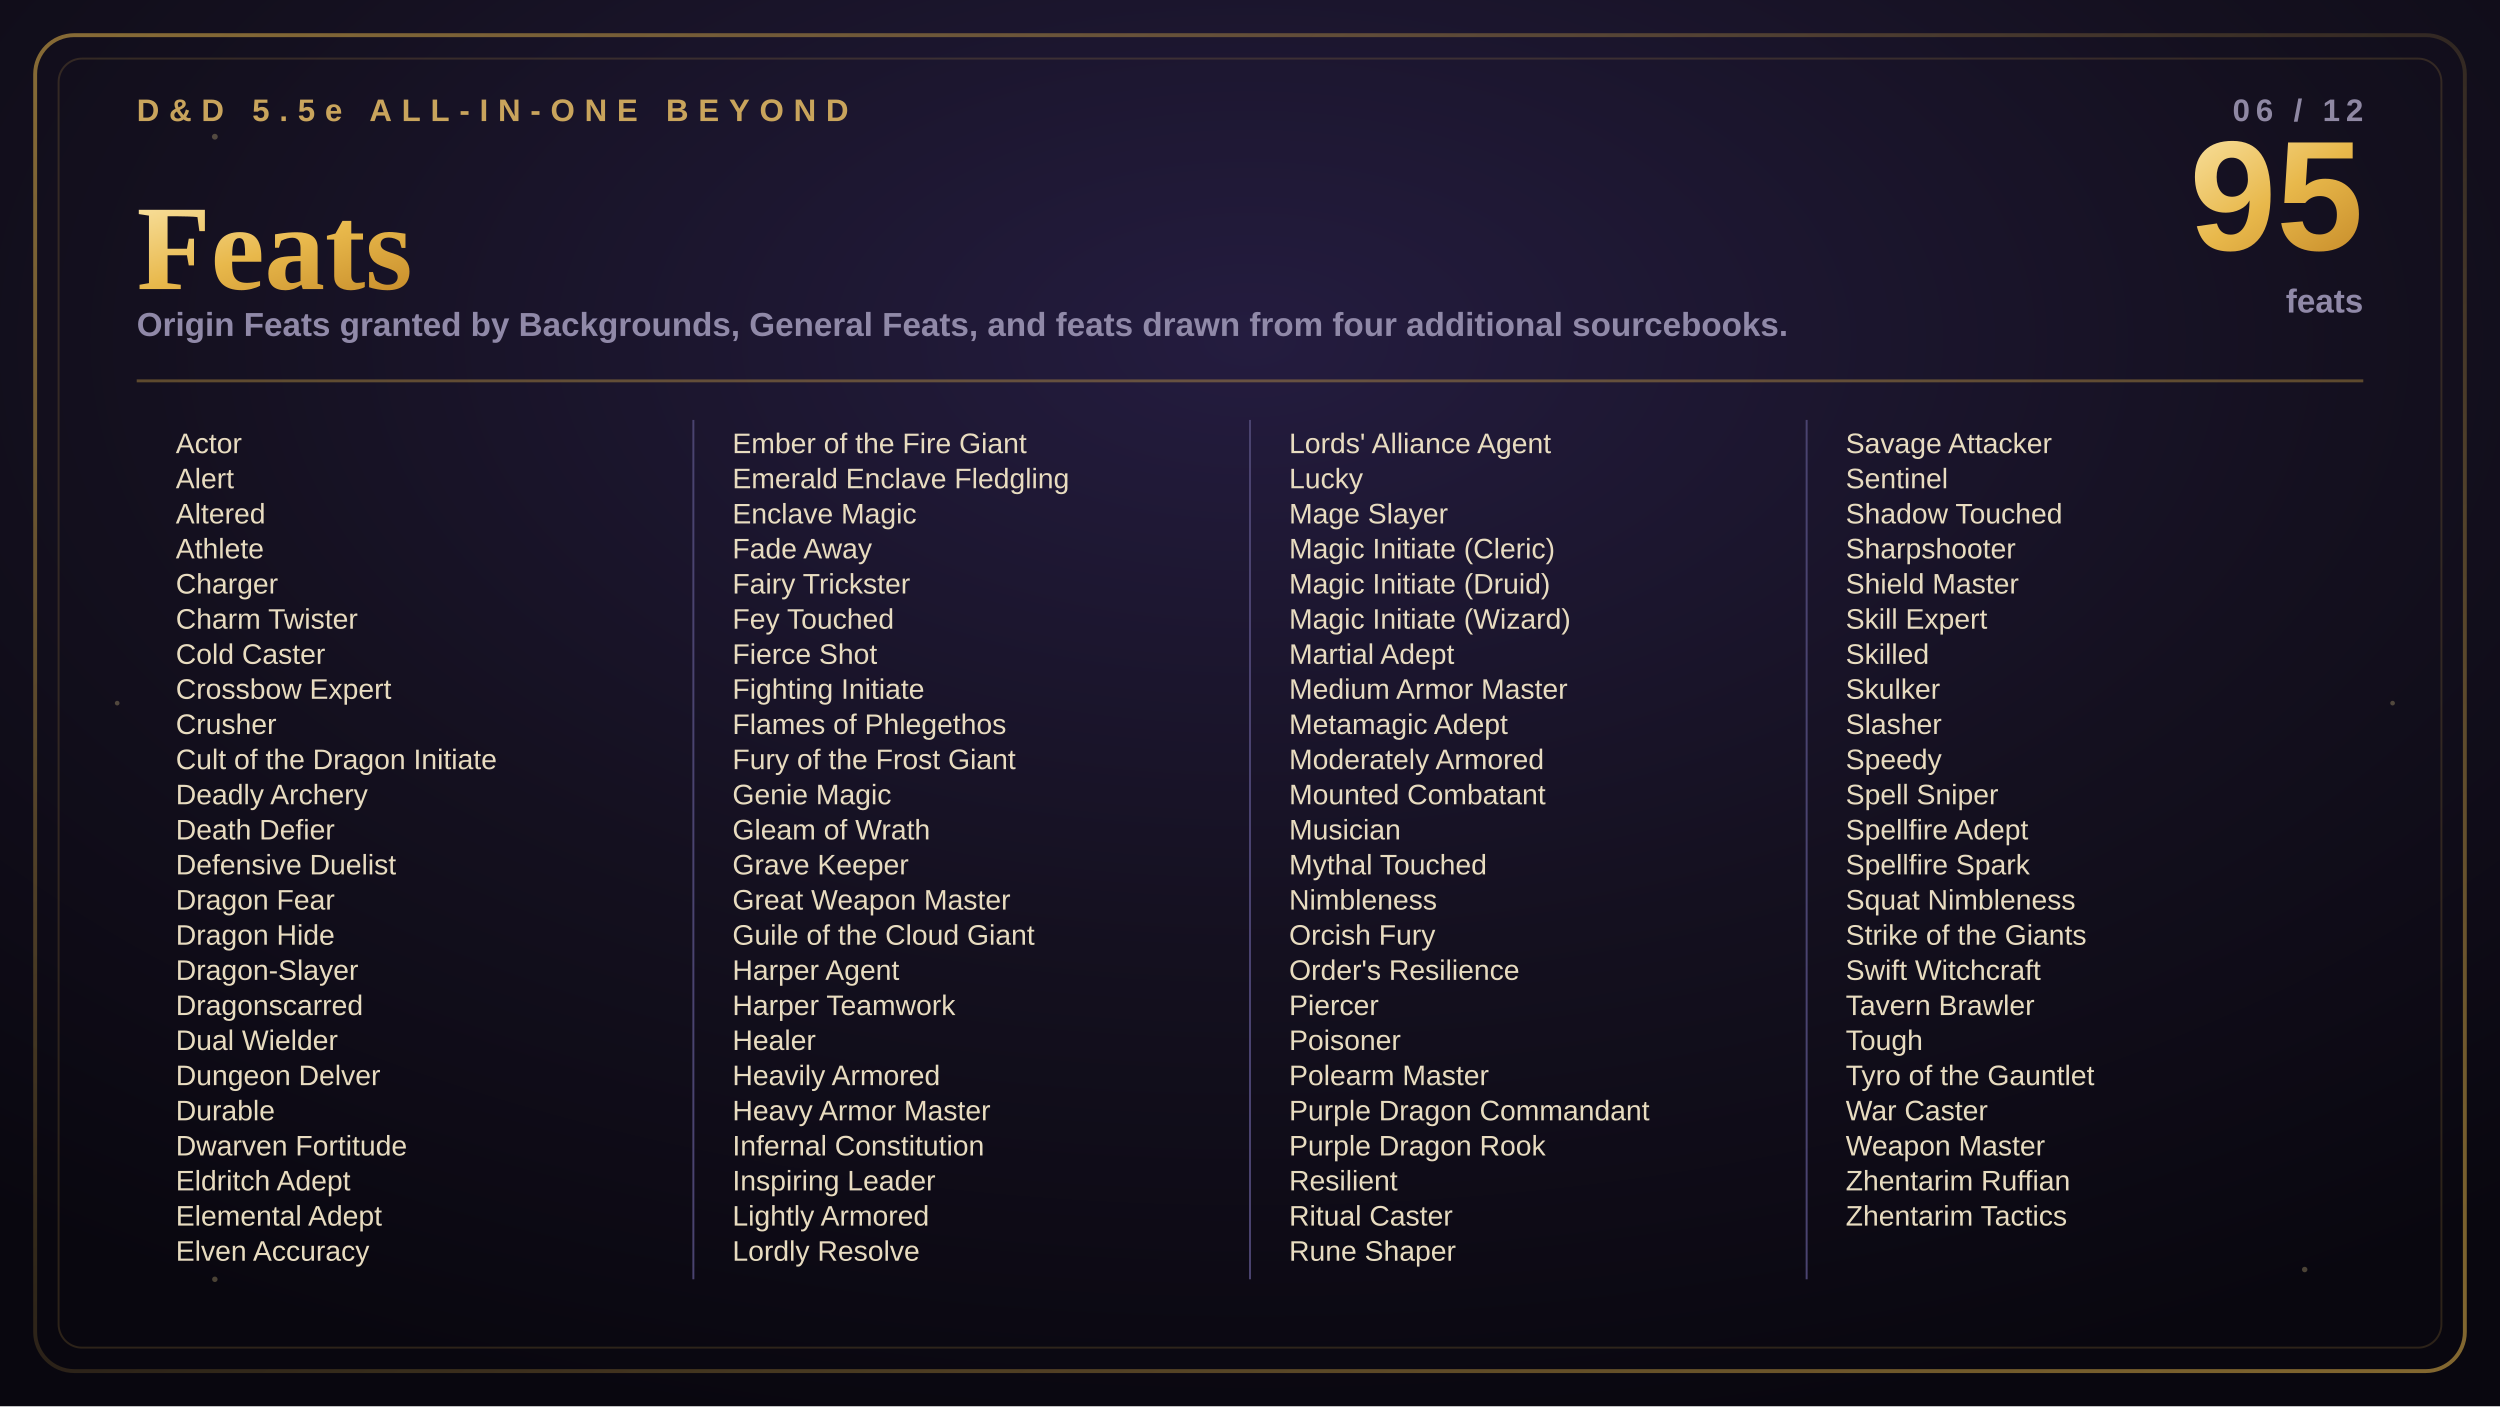
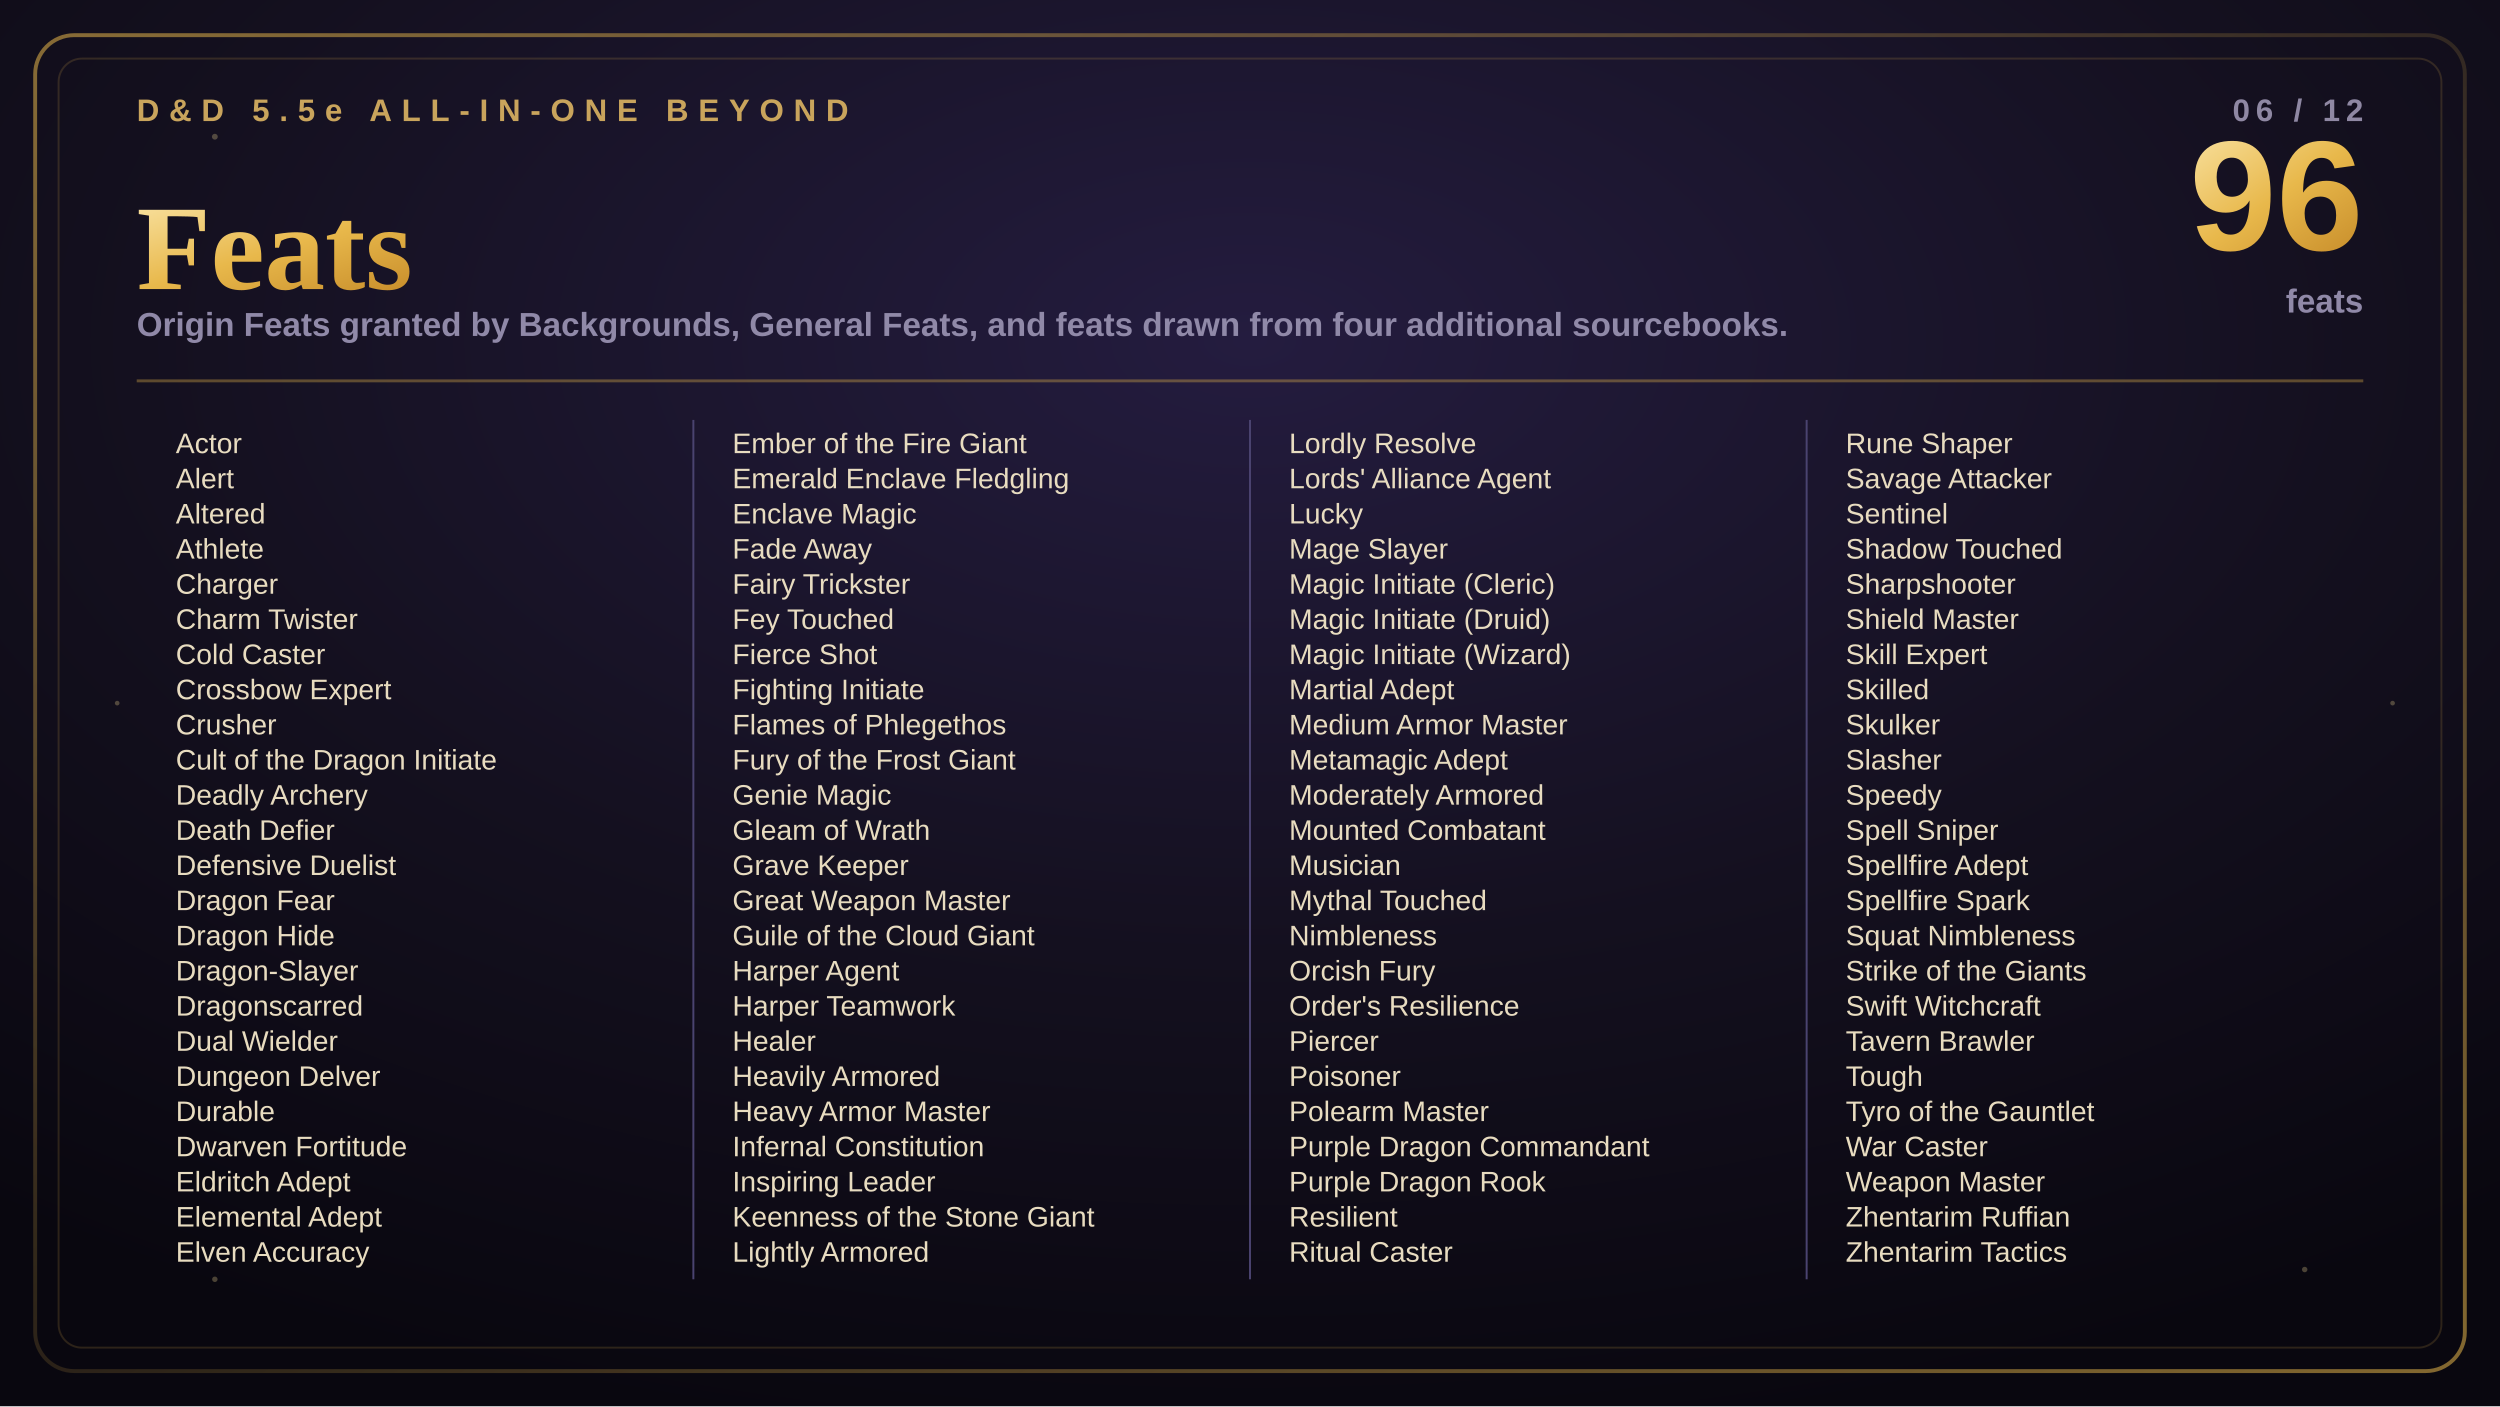
<svg xmlns="http://www.w3.org/2000/svg" width="1280" height="720" viewBox="0 0 1280 720">
  <defs>
    <radialGradient id="bgGlow" cx="50%" cy="24%" r="80%">
      <stop offset="0%" stop-color="#241c3f" />
      <stop offset="55%" stop-color="#14101f" />
      <stop offset="100%" stop-color="#09070f" />
    </radialGradient>
    <linearGradient id="goldGrad" x1="0%" y1="0%" x2="100%" y2="100%">
      <stop offset="0%" stop-color="#f7dd97" />
      <stop offset="50%" stop-color="#e8b84b" />
      <stop offset="100%" stop-color="#c98f2c" />
    </linearGradient>
    <linearGradient id="borderGrad" x1="0%" y1="0%" x2="100%" y2="100%">
      <stop offset="0%" stop-color="#e8b84b" stop-opacity="0.55" />
      <stop offset="50%" stop-color="#e8b84b" stop-opacity="0.15" />
      <stop offset="100%" stop-color="#e8b84b" stop-opacity="0.55" />
    </linearGradient>
  </defs>
  <rect x="0" y="0" width="1280" height="720" fill="url(#bgGlow)" />
  <g fill="#f7dd97" opacity="0.28">
    <circle cx="110" cy="70" r="1.5" />
    <circle cx="1180" cy="80" r="1.5" />
    <circle cx="60" cy="360" r="1.2" />
    <circle cx="1225" cy="360" r="1.2" />
    <circle cx="110" cy="655" r="1.4" />
    <circle cx="1180" cy="650" r="1.4" />
  </g>
  <rect x="18" y="18" width="1244" height="684" rx="20" fill="none" stroke="url(#borderGrad)" stroke-width="2" />
  <rect x="30" y="30" width="1220" height="660" rx="12" fill="none" stroke="#e8b84b" stroke-opacity="0.16" stroke-width="1" />
  <text x="70" y="62" font-family="Arial, Helvetica, sans-serif" font-size="16" font-weight="700" letter-spacing="5" fill="#c9a45c">D&amp;D 5.5e ALL-IN-ONE BEYOND</text>
  <text x="1210" y="62" text-anchor="end" font-family="Arial, Helvetica, sans-serif" font-size="16" font-weight="700" letter-spacing="3" fill="#8f88a3">06 / 12</text>
  <text x="70" y="148" font-family="Georgia, 'Times New Roman', serif" font-size="62" font-weight="700" fill="url(#goldGrad)">Feats</text>
-   <text x="1210" y="128" text-anchor="end" font-family="Arial, Helvetica, sans-serif" font-size="80" font-weight="800" fill="url(#goldGrad)">95</text>
+   <text x="1210" y="128" text-anchor="end" font-family="Arial, Helvetica, sans-serif" font-size="80" font-weight="800" fill="url(#goldGrad)">96</text>
  <text x="1210" y="160" text-anchor="end" font-family="Arial, Helvetica, sans-serif" font-size="17" font-weight="600" fill="#9089a8">feats</text>
  <text x="70" y="172" font-family="Arial, Helvetica, sans-serif" font-size="17" font-weight="600" fill="#9089a8">Origin Feats granted by Backgrounds, General Feats, and feats drawn from four additional sourcebooks.</text>
  <line x1="70" y1="195" x2="1210" y2="195" stroke="#e8b84b" stroke-opacity="0.35" stroke-width="1.5" />
  <line x1="355.0" y1="215" x2="355.0" y2="655" stroke="#4a4370" stroke-width="1" />
  <line x1="640.0" y1="215" x2="640.0" y2="655" stroke="#4a4370" stroke-width="1" />
  <line x1="925.0" y1="215" x2="925.0" y2="655" stroke="#4a4370" stroke-width="1" />
  <text x="90.0" y="232.0" font-family="Arial, Helvetica, sans-serif" font-size="14.5" fill="#e8dcc0">Actor</text>
  <text x="90.0" y="250.0" font-family="Arial, Helvetica, sans-serif" font-size="14.5" fill="#e8dcc0">Alert</text>
  <text x="90.0" y="268.0" font-family="Arial, Helvetica, sans-serif" font-size="14.5" fill="#e8dcc0">Altered</text>
-   <text x="90.0" y="285.9" font-family="Arial, Helvetica, sans-serif" font-size="14.5" fill="#e8dcc0">Athlete</text>
-   <text x="90.0" y="303.9" font-family="Arial, Helvetica, sans-serif" font-size="14.5" fill="#e8dcc0">Charger</text>
-   <text x="90.0" y="321.9" font-family="Arial, Helvetica, sans-serif" font-size="14.5" fill="#e8dcc0">Charm Twister</text>
-   <text x="90.0" y="339.9" font-family="Arial, Helvetica, sans-serif" font-size="14.5" fill="#e8dcc0">Cold Caster</text>
-   <text x="90.0" y="357.8" font-family="Arial, Helvetica, sans-serif" font-size="14.5" fill="#e8dcc0">Crossbow Expert</text>
-   <text x="90.0" y="375.8" font-family="Arial, Helvetica, sans-serif" font-size="14.5" fill="#e8dcc0">Crusher</text>
-   <text x="90.0" y="393.8" font-family="Arial, Helvetica, sans-serif" font-size="14.5" fill="#e8dcc0">Cult of the Dragon Initiate</text>
-   <text x="90.0" y="411.8" font-family="Arial, Helvetica, sans-serif" font-size="14.5" fill="#e8dcc0">Deadly Archery</text>
-   <text x="90.0" y="429.8" font-family="Arial, Helvetica, sans-serif" font-size="14.5" fill="#e8dcc0">Death Defier</text>
-   <text x="90.0" y="447.7" font-family="Arial, Helvetica, sans-serif" font-size="14.5" fill="#e8dcc0">Defensive Duelist</text>
-   <text x="90.0" y="465.7" font-family="Arial, Helvetica, sans-serif" font-size="14.5" fill="#e8dcc0">Dragon Fear</text>
-   <text x="90.0" y="483.7" font-family="Arial, Helvetica, sans-serif" font-size="14.5" fill="#e8dcc0">Dragon Hide</text>
-   <text x="90.0" y="501.7" font-family="Arial, Helvetica, sans-serif" font-size="14.5" fill="#e8dcc0">Dragon-Slayer</text>
-   <text x="90.0" y="519.7" font-family="Arial, Helvetica, sans-serif" font-size="14.5" fill="#e8dcc0">Dragonscarred</text>
-   <text x="90.0" y="537.6" font-family="Arial, Helvetica, sans-serif" font-size="14.5" fill="#e8dcc0">Dual Wielder</text>
-   <text x="90.0" y="555.6" font-family="Arial, Helvetica, sans-serif" font-size="14.5" fill="#e8dcc0">Dungeon Delver</text>
-   <text x="90.0" y="573.6" font-family="Arial, Helvetica, sans-serif" font-size="14.5" fill="#e8dcc0">Durable</text>
-   <text x="90.0" y="591.6" font-family="Arial, Helvetica, sans-serif" font-size="14.5" fill="#e8dcc0">Dwarven Fortitude</text>
-   <text x="90.0" y="609.5" font-family="Arial, Helvetica, sans-serif" font-size="14.5" fill="#e8dcc0">Eldritch Adept</text>
-   <text x="90.0" y="627.5" font-family="Arial, Helvetica, sans-serif" font-size="14.5" fill="#e8dcc0">Elemental Adept</text>
-   <text x="90.0" y="645.5" font-family="Arial, Helvetica, sans-serif" font-size="14.5" fill="#e8dcc0">Elven Accuracy</text>
+   <text x="90.0" y="286.0" font-family="Arial, Helvetica, sans-serif" font-size="14.5" fill="#e8dcc0">Athlete</text>
+   <text x="90.0" y="304.0" font-family="Arial, Helvetica, sans-serif" font-size="14.5" fill="#e8dcc0">Charger</text>
+   <text x="90.0" y="322.0" font-family="Arial, Helvetica, sans-serif" font-size="14.5" fill="#e8dcc0">Charm Twister</text>
+   <text x="90.0" y="340.0" font-family="Arial, Helvetica, sans-serif" font-size="14.5" fill="#e8dcc0">Cold Caster</text>
+   <text x="90.0" y="358.0" font-family="Arial, Helvetica, sans-serif" font-size="14.5" fill="#e8dcc0">Crossbow Expert</text>
+   <text x="90.0" y="376.0" font-family="Arial, Helvetica, sans-serif" font-size="14.5" fill="#e8dcc0">Crusher</text>
+   <text x="90.0" y="394.0" font-family="Arial, Helvetica, sans-serif" font-size="14.5" fill="#e8dcc0">Cult of the Dragon Initiate</text>
+   <text x="90.0" y="412.0" font-family="Arial, Helvetica, sans-serif" font-size="14.5" fill="#e8dcc0">Deadly Archery</text>
+   <text x="90.0" y="430.0" font-family="Arial, Helvetica, sans-serif" font-size="14.5" fill="#e8dcc0">Death Defier</text>
+   <text x="90.0" y="448.0" font-family="Arial, Helvetica, sans-serif" font-size="14.5" fill="#e8dcc0">Defensive Duelist</text>
+   <text x="90.0" y="466.0" font-family="Arial, Helvetica, sans-serif" font-size="14.5" fill="#e8dcc0">Dragon Fear</text>
+   <text x="90.0" y="484.0" font-family="Arial, Helvetica, sans-serif" font-size="14.5" fill="#e8dcc0">Dragon Hide</text>
+   <text x="90.0" y="502.0" font-family="Arial, Helvetica, sans-serif" font-size="14.5" fill="#e8dcc0">Dragon-Slayer</text>
+   <text x="90.0" y="520.0" font-family="Arial, Helvetica, sans-serif" font-size="14.5" fill="#e8dcc0">Dragonscarred</text>
+   <text x="90.0" y="538.0" font-family="Arial, Helvetica, sans-serif" font-size="14.5" fill="#e8dcc0">Dual Wielder</text>
+   <text x="90.0" y="556.0" font-family="Arial, Helvetica, sans-serif" font-size="14.5" fill="#e8dcc0">Dungeon Delver</text>
+   <text x="90.0" y="574.0" font-family="Arial, Helvetica, sans-serif" font-size="14.5" fill="#e8dcc0">Durable</text>
+   <text x="90.0" y="592.0" font-family="Arial, Helvetica, sans-serif" font-size="14.5" fill="#e8dcc0">Dwarven Fortitude</text>
+   <text x="90.0" y="610.0" font-family="Arial, Helvetica, sans-serif" font-size="14.5" fill="#e8dcc0">Eldritch Adept</text>
+   <text x="90.0" y="628.0" font-family="Arial, Helvetica, sans-serif" font-size="14.5" fill="#e8dcc0">Elemental Adept</text>
+   <text x="90.0" y="646.0" font-family="Arial, Helvetica, sans-serif" font-size="14.5" fill="#e8dcc0">Elven Accuracy</text>
  <text x="375.0" y="232.0" font-family="Arial, Helvetica, sans-serif" font-size="14.5" fill="#e8dcc0">Ember of the Fire Giant</text>
  <text x="375.0" y="250.0" font-family="Arial, Helvetica, sans-serif" font-size="14.5" fill="#e8dcc0">Emerald Enclave Fledgling</text>
  <text x="375.0" y="268.0" font-family="Arial, Helvetica, sans-serif" font-size="14.5" fill="#e8dcc0">Enclave Magic</text>
-   <text x="375.0" y="285.9" font-family="Arial, Helvetica, sans-serif" font-size="14.5" fill="#e8dcc0">Fade Away</text>
-   <text x="375.0" y="303.9" font-family="Arial, Helvetica, sans-serif" font-size="14.5" fill="#e8dcc0">Fairy Trickster</text>
-   <text x="375.0" y="321.9" font-family="Arial, Helvetica, sans-serif" font-size="14.5" fill="#e8dcc0">Fey Touched</text>
-   <text x="375.0" y="339.9" font-family="Arial, Helvetica, sans-serif" font-size="14.5" fill="#e8dcc0">Fierce Shot</text>
-   <text x="375.0" y="357.8" font-family="Arial, Helvetica, sans-serif" font-size="14.5" fill="#e8dcc0">Fighting Initiate</text>
-   <text x="375.0" y="375.8" font-family="Arial, Helvetica, sans-serif" font-size="14.5" fill="#e8dcc0">Flames of Phlegethos</text>
-   <text x="375.0" y="393.8" font-family="Arial, Helvetica, sans-serif" font-size="14.5" fill="#e8dcc0">Fury of the Frost Giant</text>
-   <text x="375.0" y="411.8" font-family="Arial, Helvetica, sans-serif" font-size="14.5" fill="#e8dcc0">Genie Magic</text>
-   <text x="375.0" y="429.8" font-family="Arial, Helvetica, sans-serif" font-size="14.5" fill="#e8dcc0">Gleam of Wrath</text>
-   <text x="375.0" y="447.7" font-family="Arial, Helvetica, sans-serif" font-size="14.5" fill="#e8dcc0">Grave Keeper</text>
-   <text x="375.0" y="465.7" font-family="Arial, Helvetica, sans-serif" font-size="14.5" fill="#e8dcc0">Great Weapon Master</text>
-   <text x="375.0" y="483.7" font-family="Arial, Helvetica, sans-serif" font-size="14.5" fill="#e8dcc0">Guile of the Cloud Giant</text>
-   <text x="375.0" y="501.7" font-family="Arial, Helvetica, sans-serif" font-size="14.5" fill="#e8dcc0">Harper Agent</text>
-   <text x="375.0" y="519.7" font-family="Arial, Helvetica, sans-serif" font-size="14.5" fill="#e8dcc0">Harper Teamwork</text>
-   <text x="375.0" y="537.6" font-family="Arial, Helvetica, sans-serif" font-size="14.5" fill="#e8dcc0">Healer</text>
-   <text x="375.0" y="555.6" font-family="Arial, Helvetica, sans-serif" font-size="14.5" fill="#e8dcc0">Heavily Armored</text>
-   <text x="375.0" y="573.6" font-family="Arial, Helvetica, sans-serif" font-size="14.5" fill="#e8dcc0">Heavy Armor Master</text>
-   <text x="375.0" y="591.6" font-family="Arial, Helvetica, sans-serif" font-size="14.5" fill="#e8dcc0">Infernal Constitution</text>
-   <text x="375.0" y="609.5" font-family="Arial, Helvetica, sans-serif" font-size="14.5" fill="#e8dcc0">Inspiring Leader</text>
-   <text x="375.0" y="627.5" font-family="Arial, Helvetica, sans-serif" font-size="14.5" fill="#e8dcc0">Lightly Armored</text>
-   <text x="375.0" y="645.5" font-family="Arial, Helvetica, sans-serif" font-size="14.5" fill="#e8dcc0">Lordly Resolve</text>
-   <text x="660.0" y="232.0" font-family="Arial, Helvetica, sans-serif" font-size="14.5" fill="#e8dcc0">Lords' Alliance Agent</text>
-   <text x="660.0" y="250.0" font-family="Arial, Helvetica, sans-serif" font-size="14.5" fill="#e8dcc0">Lucky</text>
-   <text x="660.0" y="268.0" font-family="Arial, Helvetica, sans-serif" font-size="14.5" fill="#e8dcc0">Mage Slayer</text>
-   <text x="660.0" y="285.9" font-family="Arial, Helvetica, sans-serif" font-size="14.5" fill="#e8dcc0">Magic Initiate (Cleric)</text>
-   <text x="660.0" y="303.9" font-family="Arial, Helvetica, sans-serif" font-size="14.5" fill="#e8dcc0">Magic Initiate (Druid)</text>
-   <text x="660.0" y="321.9" font-family="Arial, Helvetica, sans-serif" font-size="14.5" fill="#e8dcc0">Magic Initiate (Wizard)</text>
-   <text x="660.0" y="339.9" font-family="Arial, Helvetica, sans-serif" font-size="14.5" fill="#e8dcc0">Martial Adept</text>
-   <text x="660.0" y="357.8" font-family="Arial, Helvetica, sans-serif" font-size="14.5" fill="#e8dcc0">Medium Armor Master</text>
-   <text x="660.0" y="375.8" font-family="Arial, Helvetica, sans-serif" font-size="14.5" fill="#e8dcc0">Metamagic Adept</text>
-   <text x="660.0" y="393.8" font-family="Arial, Helvetica, sans-serif" font-size="14.5" fill="#e8dcc0">Moderately Armored</text>
-   <text x="660.0" y="411.8" font-family="Arial, Helvetica, sans-serif" font-size="14.5" fill="#e8dcc0">Mounted Combatant</text>
-   <text x="660.0" y="429.8" font-family="Arial, Helvetica, sans-serif" font-size="14.5" fill="#e8dcc0">Musician</text>
-   <text x="660.0" y="447.7" font-family="Arial, Helvetica, sans-serif" font-size="14.5" fill="#e8dcc0">Mythal Touched</text>
-   <text x="660.0" y="465.7" font-family="Arial, Helvetica, sans-serif" font-size="14.5" fill="#e8dcc0">Nimbleness</text>
-   <text x="660.0" y="483.7" font-family="Arial, Helvetica, sans-serif" font-size="14.5" fill="#e8dcc0">Orcish Fury</text>
-   <text x="660.0" y="501.7" font-family="Arial, Helvetica, sans-serif" font-size="14.5" fill="#e8dcc0">Order's Resilience</text>
-   <text x="660.0" y="519.7" font-family="Arial, Helvetica, sans-serif" font-size="14.5" fill="#e8dcc0">Piercer</text>
-   <text x="660.0" y="537.6" font-family="Arial, Helvetica, sans-serif" font-size="14.5" fill="#e8dcc0">Poisoner</text>
-   <text x="660.0" y="555.6" font-family="Arial, Helvetica, sans-serif" font-size="14.5" fill="#e8dcc0">Polearm Master</text>
-   <text x="660.0" y="573.6" font-family="Arial, Helvetica, sans-serif" font-size="14.5" fill="#e8dcc0">Purple Dragon Commandant</text>
-   <text x="660.0" y="591.6" font-family="Arial, Helvetica, sans-serif" font-size="14.5" fill="#e8dcc0">Purple Dragon Rook</text>
-   <text x="660.0" y="609.5" font-family="Arial, Helvetica, sans-serif" font-size="14.5" fill="#e8dcc0">Resilient</text>
-   <text x="660.0" y="627.5" font-family="Arial, Helvetica, sans-serif" font-size="14.5" fill="#e8dcc0">Ritual Caster</text>
-   <text x="660.0" y="645.5" font-family="Arial, Helvetica, sans-serif" font-size="14.5" fill="#e8dcc0">Rune Shaper</text>
-   <text x="945.0" y="232.0" font-family="Arial, Helvetica, sans-serif" font-size="14.5" fill="#e8dcc0">Savage Attacker</text>
-   <text x="945.0" y="250.0" font-family="Arial, Helvetica, sans-serif" font-size="14.5" fill="#e8dcc0">Sentinel</text>
-   <text x="945.0" y="268.0" font-family="Arial, Helvetica, sans-serif" font-size="14.5" fill="#e8dcc0">Shadow Touched</text>
-   <text x="945.0" y="285.9" font-family="Arial, Helvetica, sans-serif" font-size="14.5" fill="#e8dcc0">Sharpshooter</text>
-   <text x="945.0" y="303.9" font-family="Arial, Helvetica, sans-serif" font-size="14.5" fill="#e8dcc0">Shield Master</text>
-   <text x="945.0" y="321.9" font-family="Arial, Helvetica, sans-serif" font-size="14.5" fill="#e8dcc0">Skill Expert</text>
-   <text x="945.0" y="339.9" font-family="Arial, Helvetica, sans-serif" font-size="14.5" fill="#e8dcc0">Skilled</text>
-   <text x="945.0" y="357.8" font-family="Arial, Helvetica, sans-serif" font-size="14.5" fill="#e8dcc0">Skulker</text>
-   <text x="945.0" y="375.8" font-family="Arial, Helvetica, sans-serif" font-size="14.5" fill="#e8dcc0">Slasher</text>
-   <text x="945.0" y="393.8" font-family="Arial, Helvetica, sans-serif" font-size="14.5" fill="#e8dcc0">Speedy</text>
-   <text x="945.0" y="411.8" font-family="Arial, Helvetica, sans-serif" font-size="14.5" fill="#e8dcc0">Spell Sniper</text>
-   <text x="945.0" y="429.8" font-family="Arial, Helvetica, sans-serif" font-size="14.5" fill="#e8dcc0">Spellfire Adept</text>
-   <text x="945.0" y="447.7" font-family="Arial, Helvetica, sans-serif" font-size="14.5" fill="#e8dcc0">Spellfire Spark</text>
-   <text x="945.0" y="465.7" font-family="Arial, Helvetica, sans-serif" font-size="14.5" fill="#e8dcc0">Squat Nimbleness</text>
-   <text x="945.0" y="483.7" font-family="Arial, Helvetica, sans-serif" font-size="14.5" fill="#e8dcc0">Strike of the Giants</text>
-   <text x="945.0" y="501.7" font-family="Arial, Helvetica, sans-serif" font-size="14.5" fill="#e8dcc0">Swift Witchcraft</text>
-   <text x="945.0" y="519.7" font-family="Arial, Helvetica, sans-serif" font-size="14.5" fill="#e8dcc0">Tavern Brawler</text>
-   <text x="945.0" y="537.6" font-family="Arial, Helvetica, sans-serif" font-size="14.5" fill="#e8dcc0">Tough</text>
-   <text x="945.0" y="555.6" font-family="Arial, Helvetica, sans-serif" font-size="14.5" fill="#e8dcc0">Tyro of the Gauntlet</text>
-   <text x="945.0" y="573.6" font-family="Arial, Helvetica, sans-serif" font-size="14.5" fill="#e8dcc0">War Caster</text>
-   <text x="945.0" y="591.6" font-family="Arial, Helvetica, sans-serif" font-size="14.5" fill="#e8dcc0">Weapon Master</text>
-   <text x="945.0" y="609.5" font-family="Arial, Helvetica, sans-serif" font-size="14.5" fill="#e8dcc0">Zhentarim Ruffian</text>
-   <text x="945.0" y="627.5" font-family="Arial, Helvetica, sans-serif" font-size="14.5" fill="#e8dcc0">Zhentarim Tactics</text>
+   <text x="375.0" y="286.0" font-family="Arial, Helvetica, sans-serif" font-size="14.5" fill="#e8dcc0">Fade Away</text>
+   <text x="375.0" y="304.0" font-family="Arial, Helvetica, sans-serif" font-size="14.5" fill="#e8dcc0">Fairy Trickster</text>
+   <text x="375.0" y="322.0" font-family="Arial, Helvetica, sans-serif" font-size="14.5" fill="#e8dcc0">Fey Touched</text>
+   <text x="375.0" y="340.0" font-family="Arial, Helvetica, sans-serif" font-size="14.5" fill="#e8dcc0">Fierce Shot</text>
+   <text x="375.0" y="358.0" font-family="Arial, Helvetica, sans-serif" font-size="14.5" fill="#e8dcc0">Fighting Initiate</text>
+   <text x="375.0" y="376.0" font-family="Arial, Helvetica, sans-serif" font-size="14.5" fill="#e8dcc0">Flames of Phlegethos</text>
+   <text x="375.0" y="394.0" font-family="Arial, Helvetica, sans-serif" font-size="14.5" fill="#e8dcc0">Fury of the Frost Giant</text>
+   <text x="375.0" y="412.0" font-family="Arial, Helvetica, sans-serif" font-size="14.5" fill="#e8dcc0">Genie Magic</text>
+   <text x="375.0" y="430.0" font-family="Arial, Helvetica, sans-serif" font-size="14.5" fill="#e8dcc0">Gleam of Wrath</text>
+   <text x="375.0" y="448.0" font-family="Arial, Helvetica, sans-serif" font-size="14.5" fill="#e8dcc0">Grave Keeper</text>
+   <text x="375.0" y="466.0" font-family="Arial, Helvetica, sans-serif" font-size="14.5" fill="#e8dcc0">Great Weapon Master</text>
+   <text x="375.0" y="484.0" font-family="Arial, Helvetica, sans-serif" font-size="14.5" fill="#e8dcc0">Guile of the Cloud Giant</text>
+   <text x="375.0" y="502.0" font-family="Arial, Helvetica, sans-serif" font-size="14.5" fill="#e8dcc0">Harper Agent</text>
+   <text x="375.0" y="520.0" font-family="Arial, Helvetica, sans-serif" font-size="14.5" fill="#e8dcc0">Harper Teamwork</text>
+   <text x="375.0" y="538.0" font-family="Arial, Helvetica, sans-serif" font-size="14.5" fill="#e8dcc0">Healer</text>
+   <text x="375.0" y="556.0" font-family="Arial, Helvetica, sans-serif" font-size="14.5" fill="#e8dcc0">Heavily Armored</text>
+   <text x="375.0" y="574.0" font-family="Arial, Helvetica, sans-serif" font-size="14.5" fill="#e8dcc0">Heavy Armor Master</text>
+   <text x="375.0" y="592.0" font-family="Arial, Helvetica, sans-serif" font-size="14.5" fill="#e8dcc0">Infernal Constitution</text>
+   <text x="375.0" y="610.0" font-family="Arial, Helvetica, sans-serif" font-size="14.5" fill="#e8dcc0">Inspiring Leader</text>
+   <text x="375.0" y="628.0" font-family="Arial, Helvetica, sans-serif" font-size="14.5" fill="#e8dcc0">Keenness of the Stone Giant</text>
+   <text x="375.0" y="646.0" font-family="Arial, Helvetica, sans-serif" font-size="14.5" fill="#e8dcc0">Lightly Armored</text>
+   <text x="660.0" y="232.0" font-family="Arial, Helvetica, sans-serif" font-size="14.5" fill="#e8dcc0">Lordly Resolve</text>
+   <text x="660.0" y="250.0" font-family="Arial, Helvetica, sans-serif" font-size="14.5" fill="#e8dcc0">Lords' Alliance Agent</text>
+   <text x="660.0" y="268.0" font-family="Arial, Helvetica, sans-serif" font-size="14.5" fill="#e8dcc0">Lucky</text>
+   <text x="660.0" y="286.0" font-family="Arial, Helvetica, sans-serif" font-size="14.5" fill="#e8dcc0">Mage Slayer</text>
+   <text x="660.0" y="304.0" font-family="Arial, Helvetica, sans-serif" font-size="14.5" fill="#e8dcc0">Magic Initiate (Cleric)</text>
+   <text x="660.0" y="322.0" font-family="Arial, Helvetica, sans-serif" font-size="14.5" fill="#e8dcc0">Magic Initiate (Druid)</text>
+   <text x="660.0" y="340.0" font-family="Arial, Helvetica, sans-serif" font-size="14.5" fill="#e8dcc0">Magic Initiate (Wizard)</text>
+   <text x="660.0" y="358.0" font-family="Arial, Helvetica, sans-serif" font-size="14.5" fill="#e8dcc0">Martial Adept</text>
+   <text x="660.0" y="376.0" font-family="Arial, Helvetica, sans-serif" font-size="14.5" fill="#e8dcc0">Medium Armor Master</text>
+   <text x="660.0" y="394.0" font-family="Arial, Helvetica, sans-serif" font-size="14.5" fill="#e8dcc0">Metamagic Adept</text>
+   <text x="660.0" y="412.0" font-family="Arial, Helvetica, sans-serif" font-size="14.5" fill="#e8dcc0">Moderately Armored</text>
+   <text x="660.0" y="430.0" font-family="Arial, Helvetica, sans-serif" font-size="14.5" fill="#e8dcc0">Mounted Combatant</text>
+   <text x="660.0" y="448.0" font-family="Arial, Helvetica, sans-serif" font-size="14.5" fill="#e8dcc0">Musician</text>
+   <text x="660.0" y="466.0" font-family="Arial, Helvetica, sans-serif" font-size="14.5" fill="#e8dcc0">Mythal Touched</text>
+   <text x="660.0" y="484.0" font-family="Arial, Helvetica, sans-serif" font-size="14.5" fill="#e8dcc0">Nimbleness</text>
+   <text x="660.0" y="502.0" font-family="Arial, Helvetica, sans-serif" font-size="14.5" fill="#e8dcc0">Orcish Fury</text>
+   <text x="660.0" y="520.0" font-family="Arial, Helvetica, sans-serif" font-size="14.5" fill="#e8dcc0">Order's Resilience</text>
+   <text x="660.0" y="538.0" font-family="Arial, Helvetica, sans-serif" font-size="14.5" fill="#e8dcc0">Piercer</text>
+   <text x="660.0" y="556.0" font-family="Arial, Helvetica, sans-serif" font-size="14.5" fill="#e8dcc0">Poisoner</text>
+   <text x="660.0" y="574.0" font-family="Arial, Helvetica, sans-serif" font-size="14.5" fill="#e8dcc0">Polearm Master</text>
+   <text x="660.0" y="592.0" font-family="Arial, Helvetica, sans-serif" font-size="14.5" fill="#e8dcc0">Purple Dragon Commandant</text>
+   <text x="660.0" y="610.0" font-family="Arial, Helvetica, sans-serif" font-size="14.5" fill="#e8dcc0">Purple Dragon Rook</text>
+   <text x="660.0" y="628.0" font-family="Arial, Helvetica, sans-serif" font-size="14.5" fill="#e8dcc0">Resilient</text>
+   <text x="660.0" y="646.0" font-family="Arial, Helvetica, sans-serif" font-size="14.5" fill="#e8dcc0">Ritual Caster</text>
+   <text x="945.0" y="232.0" font-family="Arial, Helvetica, sans-serif" font-size="14.5" fill="#e8dcc0">Rune Shaper</text>
+   <text x="945.0" y="250.0" font-family="Arial, Helvetica, sans-serif" font-size="14.5" fill="#e8dcc0">Savage Attacker</text>
+   <text x="945.0" y="268.0" font-family="Arial, Helvetica, sans-serif" font-size="14.5" fill="#e8dcc0">Sentinel</text>
+   <text x="945.0" y="286.0" font-family="Arial, Helvetica, sans-serif" font-size="14.5" fill="#e8dcc0">Shadow Touched</text>
+   <text x="945.0" y="304.0" font-family="Arial, Helvetica, sans-serif" font-size="14.5" fill="#e8dcc0">Sharpshooter</text>
+   <text x="945.0" y="322.0" font-family="Arial, Helvetica, sans-serif" font-size="14.5" fill="#e8dcc0">Shield Master</text>
+   <text x="945.0" y="340.0" font-family="Arial, Helvetica, sans-serif" font-size="14.5" fill="#e8dcc0">Skill Expert</text>
+   <text x="945.0" y="358.0" font-family="Arial, Helvetica, sans-serif" font-size="14.5" fill="#e8dcc0">Skilled</text>
+   <text x="945.0" y="376.0" font-family="Arial, Helvetica, sans-serif" font-size="14.5" fill="#e8dcc0">Skulker</text>
+   <text x="945.0" y="394.0" font-family="Arial, Helvetica, sans-serif" font-size="14.5" fill="#e8dcc0">Slasher</text>
+   <text x="945.0" y="412.0" font-family="Arial, Helvetica, sans-serif" font-size="14.5" fill="#e8dcc0">Speedy</text>
+   <text x="945.0" y="430.0" font-family="Arial, Helvetica, sans-serif" font-size="14.5" fill="#e8dcc0">Spell Sniper</text>
+   <text x="945.0" y="448.0" font-family="Arial, Helvetica, sans-serif" font-size="14.5" fill="#e8dcc0">Spellfire Adept</text>
+   <text x="945.0" y="466.0" font-family="Arial, Helvetica, sans-serif" font-size="14.5" fill="#e8dcc0">Spellfire Spark</text>
+   <text x="945.0" y="484.0" font-family="Arial, Helvetica, sans-serif" font-size="14.5" fill="#e8dcc0">Squat Nimbleness</text>
+   <text x="945.0" y="502.0" font-family="Arial, Helvetica, sans-serif" font-size="14.5" fill="#e8dcc0">Strike of the Giants</text>
+   <text x="945.0" y="520.0" font-family="Arial, Helvetica, sans-serif" font-size="14.5" fill="#e8dcc0">Swift Witchcraft</text>
+   <text x="945.0" y="538.0" font-family="Arial, Helvetica, sans-serif" font-size="14.5" fill="#e8dcc0">Tavern Brawler</text>
+   <text x="945.0" y="556.0" font-family="Arial, Helvetica, sans-serif" font-size="14.5" fill="#e8dcc0">Tough</text>
+   <text x="945.0" y="574.0" font-family="Arial, Helvetica, sans-serif" font-size="14.5" fill="#e8dcc0">Tyro of the Gauntlet</text>
+   <text x="945.0" y="592.0" font-family="Arial, Helvetica, sans-serif" font-size="14.5" fill="#e8dcc0">War Caster</text>
+   <text x="945.0" y="610.0" font-family="Arial, Helvetica, sans-serif" font-size="14.5" fill="#e8dcc0">Weapon Master</text>
+   <text x="945.0" y="628.0" font-family="Arial, Helvetica, sans-serif" font-size="14.5" fill="#e8dcc0">Zhentarim Ruffian</text>
+   <text x="945.0" y="646.0" font-family="Arial, Helvetica, sans-serif" font-size="14.5" fill="#e8dcc0">Zhentarim Tactics</text>
</svg>
